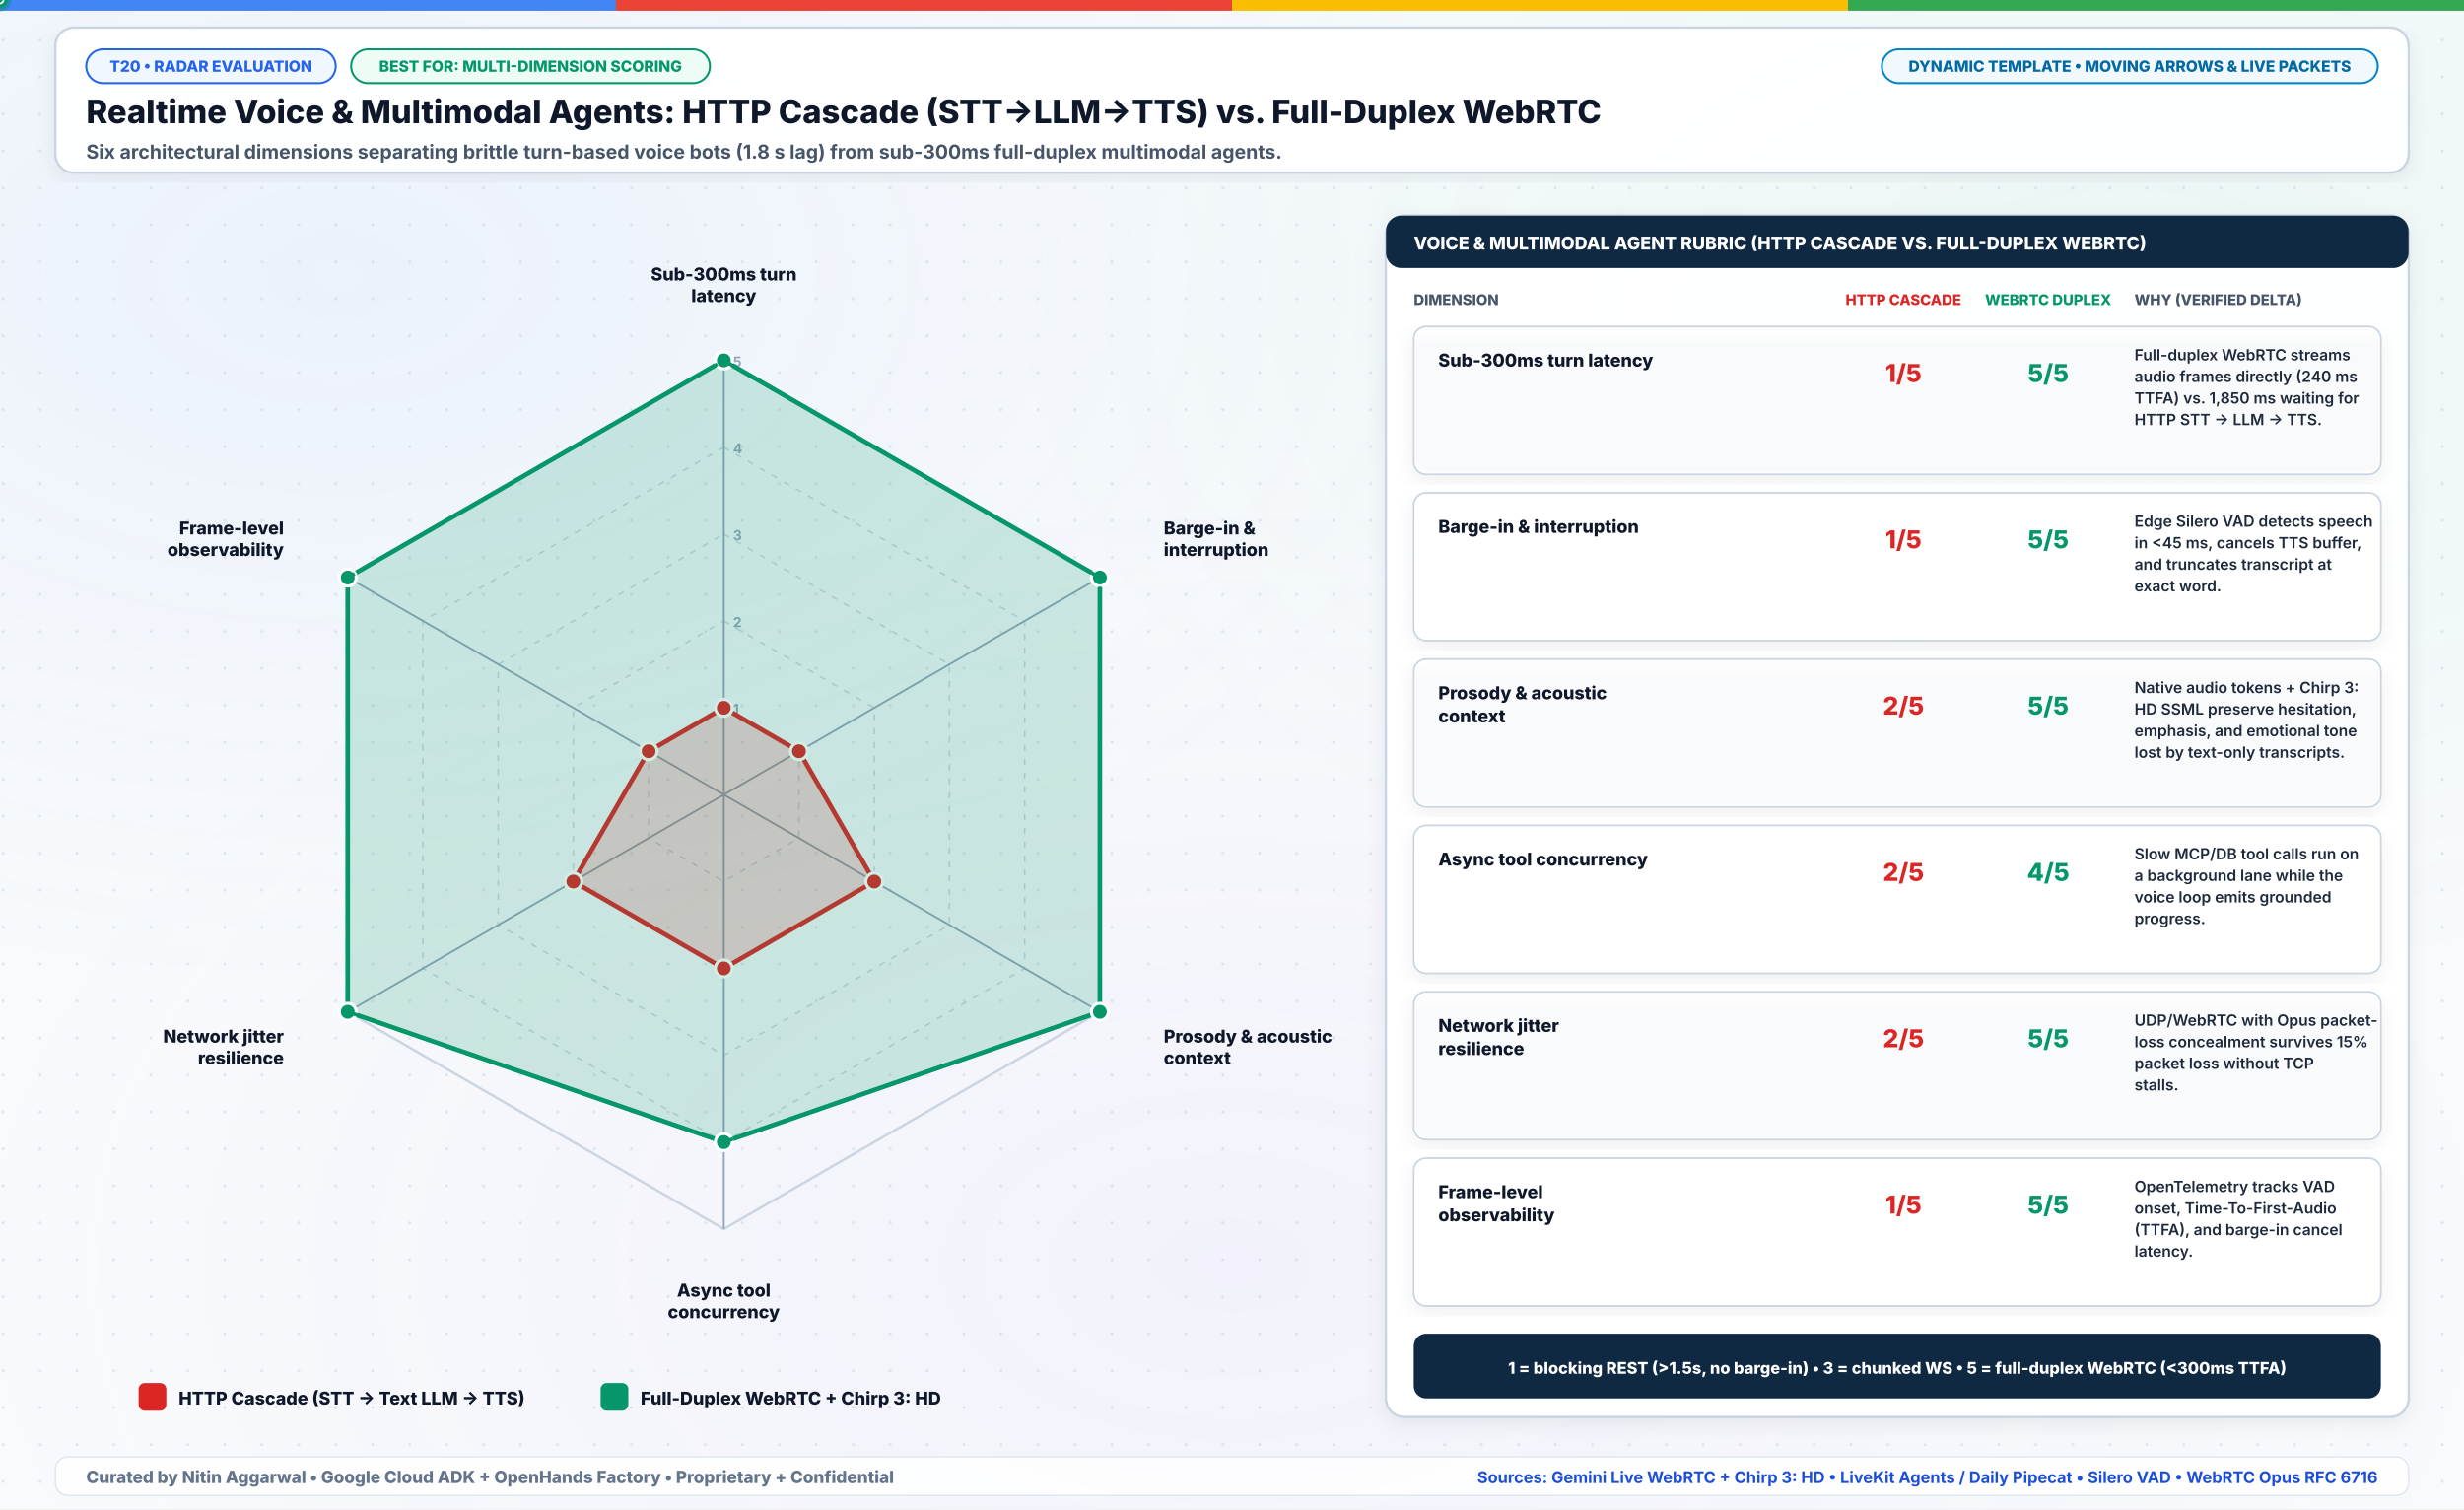
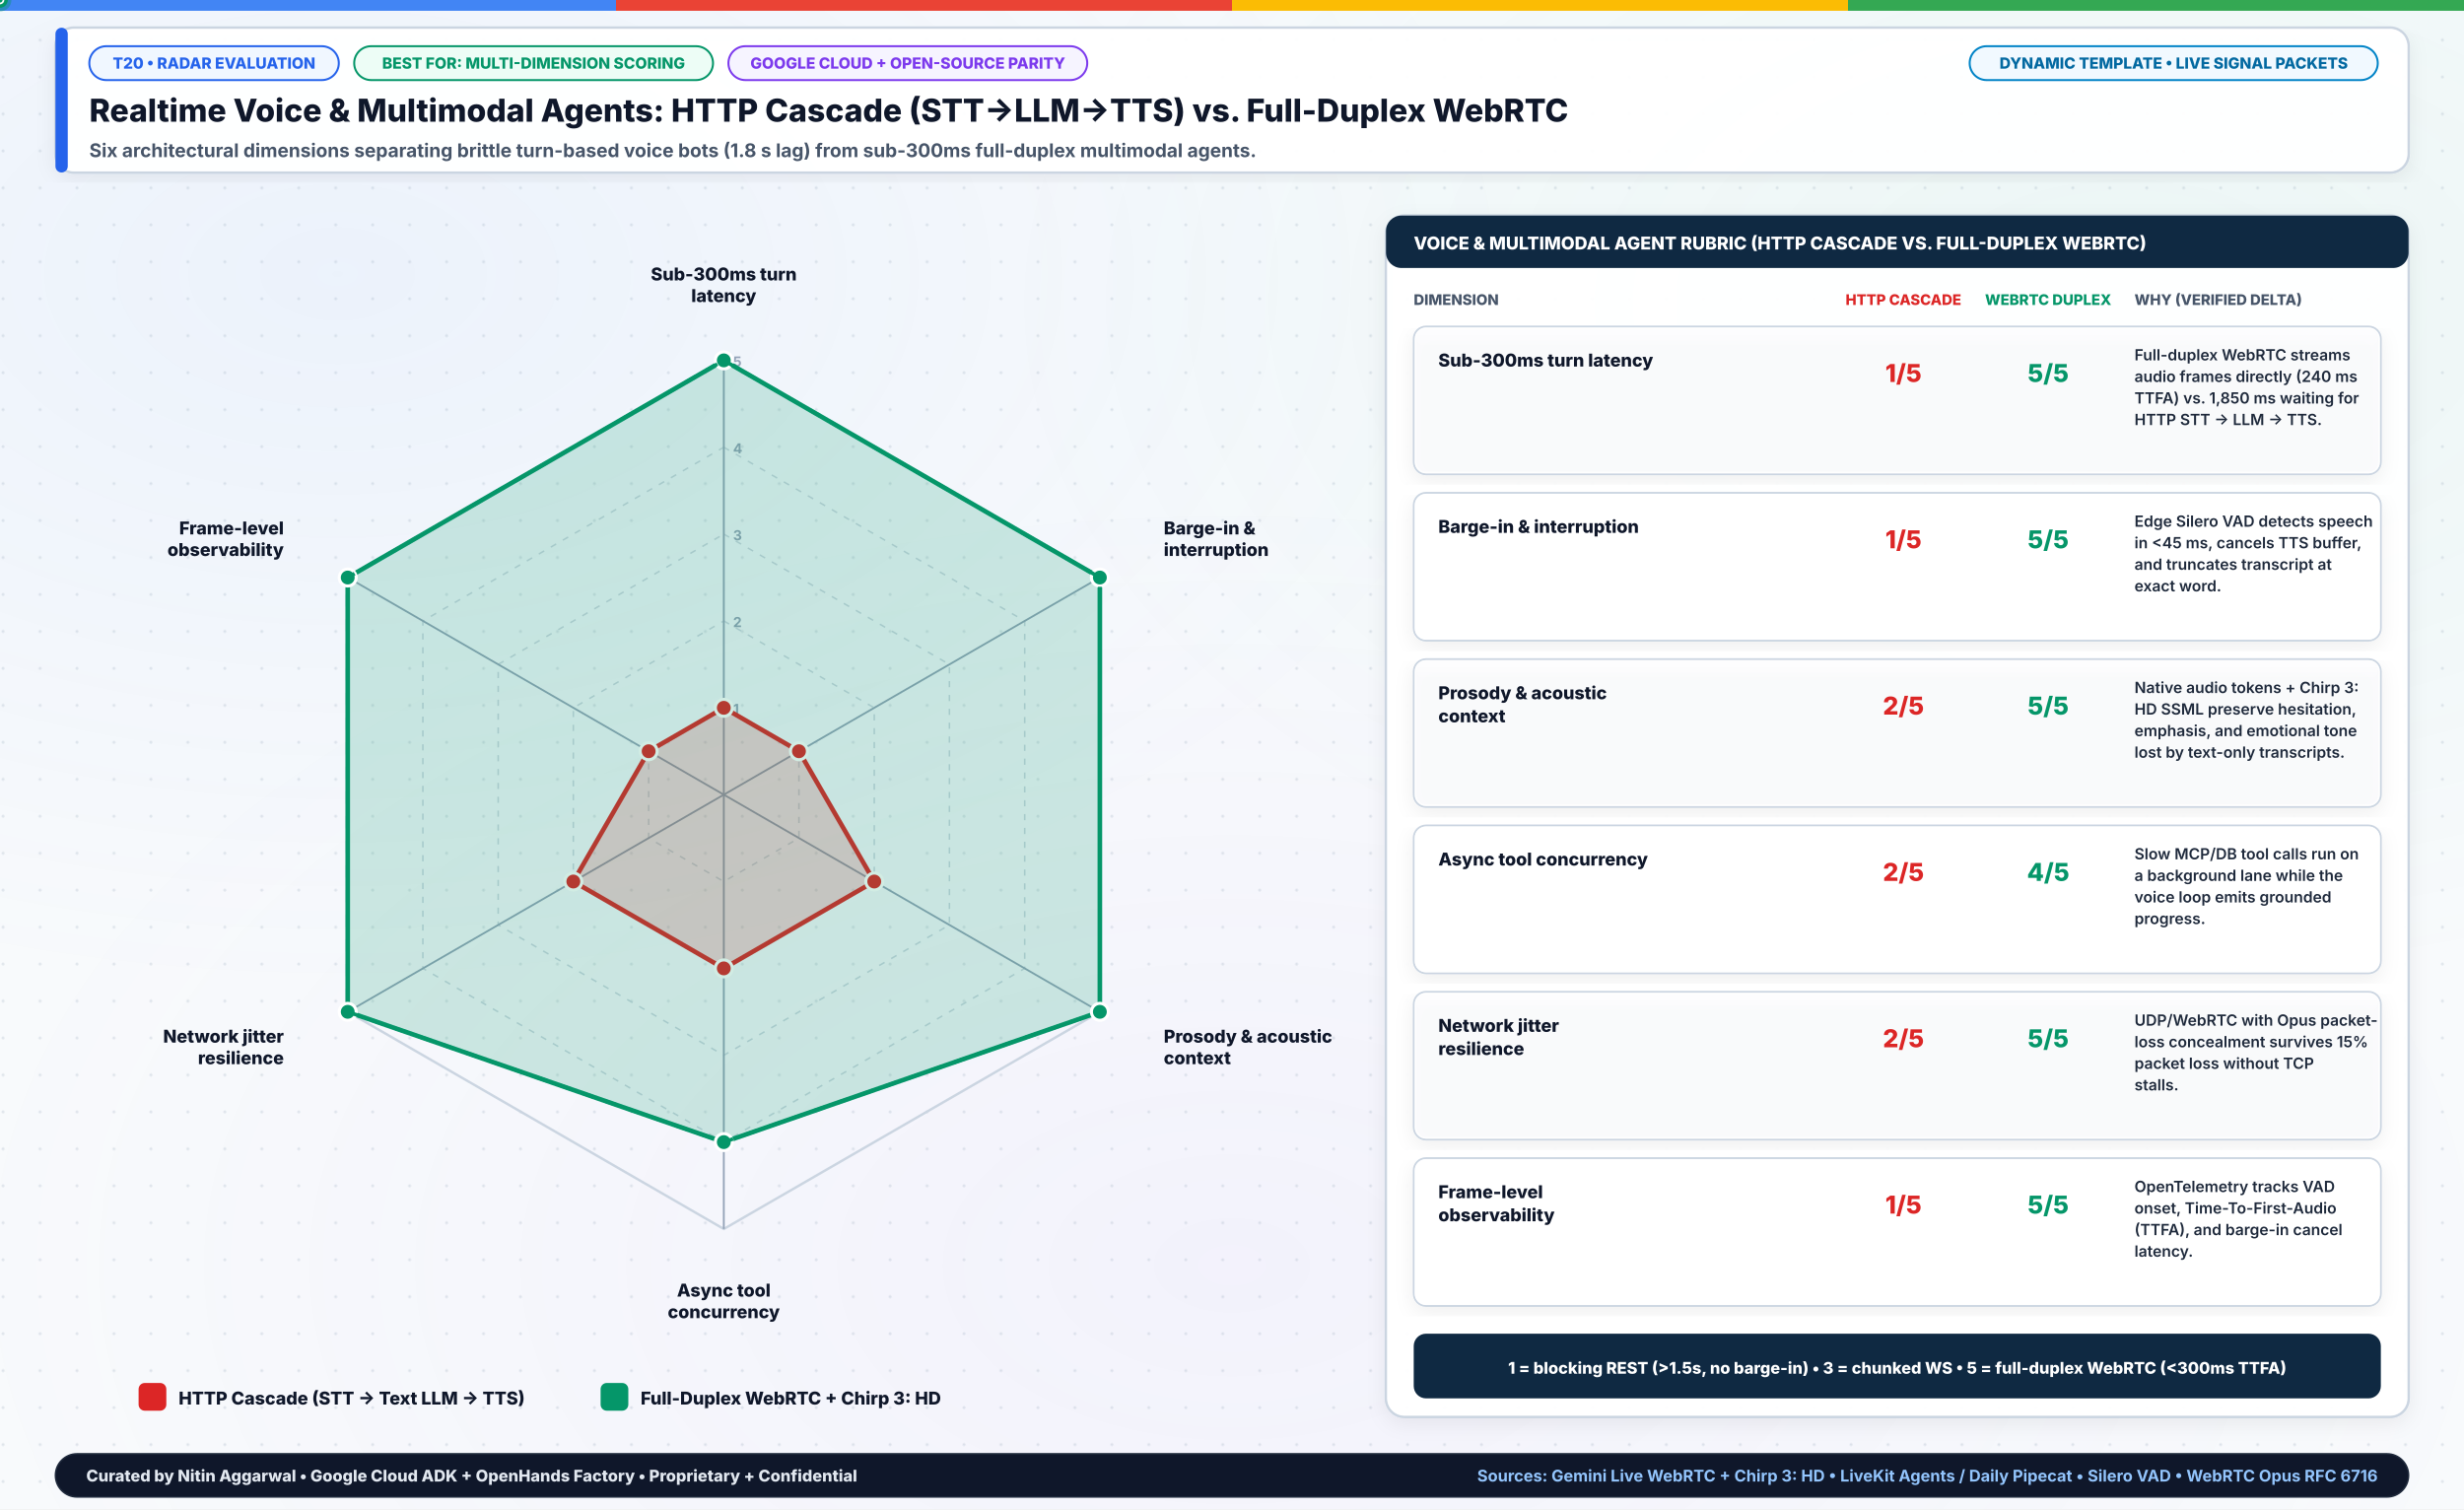
<svg xmlns="http://www.w3.org/2000/svg" viewBox="0 0 1600 980" width="1600" height="980">
  <defs>
    <filter id="shadow" x="-3%" y="-3%" width="106%" height="110%">
      <feDropShadow dx="0" dy="4" stdDeviation="6" flood-color="#0F172A" flood-opacity="0.065" />
    </filter>
    <linearGradient id="glassCardGrad" x1="0" y1="0" x2="0" y2="1">
      <stop offset="0%" stop-color="#FFFFFF" stop-opacity="0.96" />
      <stop offset="100%" stop-color="#F8FAFC" stop-opacity="0.90" />
    </linearGradient>
    <linearGradient id="glassSheen" x1="0" y1="0" x2="0" y2="1">
      <stop offset="0%" stop-color="#FFFFFF" stop-opacity="0.72" />
      <stop offset="100%" stop-color="#FFFFFF" stop-opacity="0.0" />
    </linearGradient>
    <radialGradient id="meshBlue" cx="14%" cy="18%" r="48%">
      <stop offset="0%" stop-color="#4285F4" stop-opacity="0.065" />
      <stop offset="100%" stop-color="#4285F4" stop-opacity="0.0" />
    </radialGradient>
    <radialGradient id="meshEmerald" cx="86%" cy="20%" r="46%">
      <stop offset="0%" stop-color="#10B981" stop-opacity="0.055" />
      <stop offset="100%" stop-color="#10B981" stop-opacity="0.0" />
    </radialGradient>
    <radialGradient id="meshViolet" cx="50%" cy="84%" r="52%">
      <stop offset="0%" stop-color="#8B5CF6" stop-opacity="0.048" />
      <stop offset="100%" stop-color="#8B5CF6" stop-opacity="0.0" />
    </radialGradient>
    <pattern id="archGrid" width="24" height="24" patternUnits="userSpaceOnUse">
      <circle cx="2" cy="2" r="1" fill="#94A3B8" fill-opacity="0.22" />
    </pattern>
    <style>
@keyframes flowDash { from { stroke-dashoffset: 40; } to { stroke-dashoffset: 0; } }
.flow-line { animation: flowDash 1.0s linear infinite; }
@keyframes pulseStroke { 0%,100% { stroke-width: 2.4px; } 50% { stroke-width: 5px; } }
.pulse { animation: pulseStroke 2.2s ease-in-out infinite; }
@keyframes blink { 0%,100% { opacity: 1; } 50% { opacity: 0.35; } }
.blink { animation: blink 1.4s ease-in-out infinite; }
@keyframes growX { from { transform: scaleX(0.02); } to { transform: scaleX(1); } }
.grow-x { transform-box: fill-box; transform-origin: left center; animation: growX 1.5s ease-out 0.2s both; }
@keyframes breathe { 0%,100% { transform: scale(1); } 50% { transform: scale(1.05); } }
.breathe { transform-box: fill-box; transform-origin: center; animation: breathe 2.6s ease-in-out infinite; }
</style>
  </defs>
  <rect x="0.0" y="0.0" width="1600.0" height="980.0" rx="0" fill="#F8FAFC" />
  <rect x="0" y="0" width="1600" height="980" fill="url(#meshBlue)" />
  <rect x="0" y="0" width="1600" height="980" fill="url(#meshEmerald)" />
  <rect x="0" y="0" width="1600" height="980" fill="url(#meshViolet)" />
  <rect x="0" y="0" width="1600" height="980" fill="url(#archGrid)" />
  <rect x="0.0" y="0.0" width="400.0" height="7.0" rx="0" fill="#4285F4" />
  <rect x="400.0" y="0.0" width="400.0" height="7.0" rx="0" fill="#EA4335" />
  <rect x="800.0" y="0.0" width="400.0" height="7.0" rx="0" fill="#FBBC04" />
  <rect x="1200.0" y="0.0" width="400.0" height="7.0" rx="0" fill="#34A853" />
  <rect x="36.0" y="18.0" width="1528.0" height="94.0" rx="12" fill="#FFFFFF" stroke="#CBD5E1" stroke-width="1.8" filter="url(#shadow)" fill-opacity="0.96" />
  <rect x="37.2" y="19.2" width="1525.6" height="91.6" rx="10.8" fill="none" stroke="#FFFFFF" stroke-opacity="0.82" stroke-width="1" />
  <rect x="38.0" y="19.8" width="1524.0" height="11.3" rx="9.8" fill="url(#glassSheen)" pointer-events="none" />
-   <rect x="56.0" y="32.0" width="162" height="22" rx="11.0" fill="#EFF6FF" fill-opacity="0.98" stroke="#2563EB" stroke-width="1.3" />
-   <text x="137.0" y="46.6" font-family="Inter, -apple-system, Helvetica, Arial, sans-serif" font-size="10" font-weight="800" fill="#2563EB" text-anchor="middle">T20 • RADAR EVALUATION</text>
-   <rect x="228.0" y="32.0" width="233" height="22" rx="11.0" fill="#ECFDF5" fill-opacity="0.98" stroke="#059669" stroke-width="1.3" />
-   <text x="344.5" y="46.6" font-family="Inter, -apple-system, Helvetica, Arial, sans-serif" font-size="10" font-weight="800" fill="#059669" text-anchor="middle">BEST FOR: MULTI-DIMENSION SCORING</text>
-   <rect x="1222.0" y="32.0" width="322" height="22" rx="11.0" fill="#F0F9FF" fill-opacity="0.98" stroke="#0284C7" stroke-width="1.3" />
-   <text x="1383.0" y="46.6" font-family="Inter, -apple-system, Helvetica, Arial, sans-serif" font-size="10" font-weight="800" fill="#0369A1" text-anchor="middle">DYNAMIC TEMPLATE • MOVING ARROWS &amp; LIVE PACKETS</text>
-   <text x="56.0" y="80.0" font-family="Inter, -apple-system, Helvetica, Arial, sans-serif" font-size="21" font-weight="800" fill="#0F172A" text-anchor="start">Realtime Voice &amp; Multimodal Agents: HTTP Cascade (STT-&gt;LLM-&gt;TTS) vs. Full-Duplex WebRTC</text>
-   <text x="56.0" y="103.0" font-family="Inter, -apple-system, Helvetica, Arial, sans-serif" font-size="12.5" font-weight="700" fill="#475569" text-anchor="start">Six architectural dimensions separating brittle turn-based voice bots (1.8 s lag) from sub-300ms full-duplex multimodal agents.</text>
+   <rect x="36.0" y="18.0" width="8.0" height="94.0" rx="4" fill="#2563EB" />
+   <rect x="58.0" y="30.0" width="162" height="22" rx="11.0" fill="#EFF6FF" fill-opacity="0.98" stroke="#2563EB" stroke-width="1.3" />
+   <text x="139.0" y="44.6" font-family="Inter, -apple-system, Helvetica, Arial, sans-serif" font-size="10" font-weight="800" fill="#2563EB" text-anchor="middle">T20 • RADAR EVALUATION</text>
+   <rect x="230.0" y="30.0" width="233" height="22" rx="11.0" fill="#ECFDF5" fill-opacity="0.98" stroke="#059669" stroke-width="1.3" />
+   <text x="346.5" y="44.6" font-family="Inter, -apple-system, Helvetica, Arial, sans-serif" font-size="10" font-weight="800" fill="#059669" text-anchor="middle">BEST FOR: MULTI-DIMENSION SCORING</text>
+   <rect x="473.0" y="30.0" width="233" height="22" rx="11.0" fill="#F5F3FF" fill-opacity="0.98" stroke="#7C3AED" stroke-width="1.3" />
+   <text x="589.5" y="44.6" font-family="Inter, -apple-system, Helvetica, Arial, sans-serif" font-size="10" font-weight="800" fill="#7C3AED" text-anchor="middle">GOOGLE CLOUD + OPEN-SOURCE PARITY</text>
+   <rect x="1279.0" y="30.0" width="265" height="22" rx="11.0" fill="#F0F9FF" fill-opacity="0.98" stroke="#0284C7" stroke-width="1.3" />
+   <text x="1411.5" y="44.6" font-family="Inter, -apple-system, Helvetica, Arial, sans-serif" font-size="10" font-weight="800" fill="#0369A1" text-anchor="middle">DYNAMIC TEMPLATE • LIVE SIGNAL PACKETS</text>
+   <text x="58.0" y="79.0" font-family="Inter, -apple-system, Helvetica, Arial, sans-serif" font-size="20.5" font-weight="800" fill="#0F172A" text-anchor="start">Realtime Voice &amp; Multimodal Agents: HTTP Cascade (STT-&gt;LLM-&gt;TTS) vs. Full-Duplex WebRTC</text>
+   <text x="58.0" y="102.0" font-family="Inter, -apple-system, Helvetica, Arial, sans-serif" font-size="12.2" font-weight="700" fill="#475569" text-anchor="start">Six architectural dimensions separating brittle turn-based voice bots (1.8 s lag) from sub-300ms full-duplex multimodal agents.</text>
  <polygon points="470.0,459.6 518.8,487.8 518.8,544.2 470.0,572.4 421.2,544.2 421.2,487.8" fill="none" stroke="#CBD5E1" stroke-width="1" stroke-dasharray="4 5" />
  <text x="476.0" y="463.6" font-family="Inter, -apple-system, Helvetica, Arial, sans-serif" font-size="9" font-weight="700" fill="#94A3B8" text-anchor="start">1</text>
  <polygon points="470.0,403.2 567.7,459.6 567.7,572.4 470.0,628.8 372.3,572.4 372.3,459.6" fill="none" stroke="#CBD5E1" stroke-width="1" stroke-dasharray="4 5" />
  <text x="476.0" y="407.2" font-family="Inter, -apple-system, Helvetica, Arial, sans-serif" font-size="9" font-weight="700" fill="#94A3B8" text-anchor="start">2</text>
  <polygon points="470.0,346.8 616.5,431.4 616.5,600.6 470.0,685.2 323.5,600.6 323.5,431.4" fill="none" stroke="#CBD5E1" stroke-width="1" stroke-dasharray="4 5" />
  <text x="476.0" y="350.8" font-family="Inter, -apple-system, Helvetica, Arial, sans-serif" font-size="9" font-weight="700" fill="#94A3B8" text-anchor="start">3</text>
  <polygon points="470.0,290.4 665.4,403.2 665.4,628.8 470.0,741.6 274.6,628.8 274.6,403.2" fill="none" stroke="#CBD5E1" stroke-width="1" stroke-dasharray="4 5" />
  <text x="476.0" y="294.4" font-family="Inter, -apple-system, Helvetica, Arial, sans-serif" font-size="9" font-weight="700" fill="#94A3B8" text-anchor="start">4</text>
  <polygon points="470.0,234.0 714.2,375.0 714.2,657.0 470.0,798.0 225.8,657.0 225.8,375.0" fill="none" stroke="#CBD5E1" stroke-width="1.6" stroke-dasharray="" />
  <text x="476.0" y="238.0" font-family="Inter, -apple-system, Helvetica, Arial, sans-serif" font-size="9" font-weight="700" fill="#94A3B8" text-anchor="start">5</text>
  <line x1="470" y1="516" x2="470.0" y2="234.0" stroke="#94A3B8" stroke-width="1.2" />
  <text x="470.0" y="182.1" font-family="Inter, -apple-system, Helvetica, Arial, sans-serif" font-size="11.5" font-weight="800" fill="#0F172A" text-anchor="middle">Sub-300ms turn</text>
  <text x="470.0" y="196.1" font-family="Inter, -apple-system, Helvetica, Arial, sans-serif" font-size="11.5" font-weight="800" fill="#0F172A" text-anchor="middle">latency</text>
  <line x1="470" y1="516" x2="714.2" y2="375.0" stroke="#94A3B8" stroke-width="1.2" />
  <text x="755.7" y="347.0" font-family="Inter, -apple-system, Helvetica, Arial, sans-serif" font-size="11.5" font-weight="800" fill="#0F172A" text-anchor="start">Barge-in &amp;</text>
  <text x="755.7" y="361.0" font-family="Inter, -apple-system, Helvetica, Arial, sans-serif" font-size="11.5" font-weight="800" fill="#0F172A" text-anchor="start">interruption</text>
  <line x1="470" y1="516" x2="714.2" y2="657.0" stroke="#94A3B8" stroke-width="1.2" />
  <text x="755.7" y="677.0" font-family="Inter, -apple-system, Helvetica, Arial, sans-serif" font-size="11.5" font-weight="800" fill="#0F172A" text-anchor="start">Prosody &amp; acoustic</text>
  <text x="755.7" y="691.0" font-family="Inter, -apple-system, Helvetica, Arial, sans-serif" font-size="11.5" font-weight="800" fill="#0F172A" text-anchor="start">context</text>
  <line x1="470" y1="516" x2="470.0" y2="798.0" stroke="#94A3B8" stroke-width="1.2" />
  <text x="470.0" y="841.9" font-family="Inter, -apple-system, Helvetica, Arial, sans-serif" font-size="11.5" font-weight="800" fill="#0F172A" text-anchor="middle">Async tool</text>
  <text x="470.0" y="855.9" font-family="Inter, -apple-system, Helvetica, Arial, sans-serif" font-size="11.5" font-weight="800" fill="#0F172A" text-anchor="middle">concurrency</text>
  <line x1="470" y1="516" x2="225.8" y2="657.0" stroke="#94A3B8" stroke-width="1.2" />
  <text x="184.3" y="677.0" font-family="Inter, -apple-system, Helvetica, Arial, sans-serif" font-size="11.5" font-weight="800" fill="#0F172A" text-anchor="end">Network jitter</text>
  <text x="184.3" y="691.0" font-family="Inter, -apple-system, Helvetica, Arial, sans-serif" font-size="11.5" font-weight="800" fill="#0F172A" text-anchor="end">resilience</text>
  <line x1="470" y1="516" x2="225.8" y2="375.0" stroke="#94A3B8" stroke-width="1.2" />
  <text x="184.3" y="347.0" font-family="Inter, -apple-system, Helvetica, Arial, sans-serif" font-size="11.5" font-weight="800" fill="#0F172A" text-anchor="end">Frame-level</text>
  <text x="184.3" y="361.0" font-family="Inter, -apple-system, Helvetica, Arial, sans-serif" font-size="11.5" font-weight="800" fill="#0F172A" text-anchor="end">observability</text>
  <polygon points="470.0,459.6 518.8,487.8 567.7,572.4 470.0,628.8 372.3,572.4 421.2,487.8" fill="#DC2626" fill-opacity="0.18" stroke="#DC2626" stroke-width="3" stroke-linejoin="round" />
  <circle cx="470.0" cy="459.6" r="5.5" fill="#DC2626" stroke="#FFFFFF" stroke-width="2" />
  <circle cx="518.8" cy="487.8" r="5.5" fill="#DC2626" stroke="#FFFFFF" stroke-width="2" />
  <circle cx="567.7" cy="572.4" r="5.5" fill="#DC2626" stroke="#FFFFFF" stroke-width="2" />
  <circle cx="470.0" cy="628.8" r="5.5" fill="#DC2626" stroke="#FFFFFF" stroke-width="2" />
  <circle cx="372.3" cy="572.4" r="5.5" fill="#DC2626" stroke="#FFFFFF" stroke-width="2" />
  <circle cx="421.2" cy="487.8" r="5.5" fill="#DC2626" stroke="#FFFFFF" stroke-width="2" />
  <polygon points="470.0,234.0 714.2,375.0 714.2,657.0 470.0,741.6 225.8,657.0 225.8,375.0" fill="#059669" fill-opacity="0.18" stroke="#059669" stroke-width="3" stroke-linejoin="round" />
  <circle cx="470.0" cy="234.0" r="5.5" fill="#059669" stroke="#FFFFFF" stroke-width="2" />
  <circle cx="714.2" cy="375.0" r="5.5" fill="#059669" stroke="#FFFFFF" stroke-width="2" />
  <circle cx="714.2" cy="657.0" r="5.5" fill="#059669" stroke="#FFFFFF" stroke-width="2" />
  <circle cx="470.0" cy="741.6" r="5.5" fill="#059669" stroke="#FFFFFF" stroke-width="2" />
  <circle cx="225.8" cy="657.0" r="5.5" fill="#059669" stroke="#FFFFFF" stroke-width="2" />
  <circle cx="225.8" cy="375.0" r="5.5" fill="#059669" stroke="#FFFFFF" stroke-width="2" />
  <path d="M 470.0 234.0 L 714.2 375.0 L 714.2 657.0 L 470.0 741.6 L 225.8 657.0 L 225.8 375.0 L 470.0 234.0" class="flow-line" fill="none" stroke="#059669" stroke-width="2.4" stroke-linejoin="round" stroke-dasharray="8 8" stroke-dashoffset="0.0" />
  <g>
    <circle r="7.4" fill="#059669" fill-opacity="0.15" />
    <circle r="5.0" fill="#059669" fill-opacity="0.28" />
    <circle r="3.8" fill="#FFFFFF" stroke="#059669" stroke-width="2.0" />
    <circle r="1.7" fill="#059669" />
    <animateMotion dur="3.40s" begin="-0.00s" repeatCount="indefinite" path="M 470.0 234.0 L 714.2 375.0 L 714.2 657.0 L 470.0 741.6 L 225.8 657.0 L 225.8 375.0 L 470.0 234.0" />
  </g>
  <g>
    <circle r="7.4" fill="#059669" fill-opacity="0.15" />
    <circle r="5.0" fill="#059669" fill-opacity="0.28" />
    <circle r="3.8" fill="#FFFFFF" stroke="#059669" stroke-width="2.0" />
    <circle r="1.7" fill="#059669" />
    <animateMotion dur="3.40s" begin="-1.13s" repeatCount="indefinite" path="M 470.0 234.0 L 714.2 375.0 L 714.2 657.0 L 470.0 741.6 L 225.8 657.0 L 225.8 375.0 L 470.0 234.0" />
  </g>
  <g>
    <circle r="7.4" fill="#059669" fill-opacity="0.15" />
    <circle r="5.0" fill="#059669" fill-opacity="0.28" />
    <circle r="3.8" fill="#FFFFFF" stroke="#059669" stroke-width="2.0" />
    <circle r="1.7" fill="#059669" />
    <animateMotion dur="3.40s" begin="-2.27s" repeatCount="indefinite" path="M 470.0 234.0 L 714.2 375.0 L 714.2 657.0 L 470.0 741.6 L 225.8 657.0 L 225.8 375.0 L 470.0 234.0" />
  </g>
  <rect x="90.0" y="898.0" width="18.0" height="18.0" rx="4" fill="#DC2626" />
  <text x="116.0" y="912.0" font-family="Inter, -apple-system, Helvetica, Arial, sans-serif" font-size="11.5" font-weight="800" fill="#0F172A" text-anchor="start">HTTP Cascade (STT -&gt; Text LLM -&gt; TTS)</text>
  <rect x="390.0" y="898.0" width="18.0" height="18.0" rx="4" fill="#059669" />
  <text x="416.0" y="912.0" font-family="Inter, -apple-system, Helvetica, Arial, sans-serif" font-size="11.5" font-weight="800" fill="#0F172A" text-anchor="start">Full-Duplex WebRTC + Chirp 3: HD</text>
  <rect x="900.0" y="140.0" width="664.0" height="780.0" rx="12" fill="#FFFFFF" stroke="#CBD5E1" stroke-width="1.8" filter="url(#shadow)" fill-opacity="0.96" />
  <rect x="901.2" y="141.2" width="661.6" height="777.6" rx="10.8" fill="none" stroke="#FFFFFF" stroke-opacity="0.82" stroke-width="1" />
  <rect x="902.0" y="141.8" width="660.0" height="14.0" rx="9.8" fill="url(#glassSheen)" pointer-events="none" />
  <rect x="900.0" y="140.0" width="664.0" height="34.0" rx="10" fill="#0F2942" />
  <text x="918.0" y="162.0" font-family="Inter, -apple-system, Helvetica, Arial, sans-serif" font-size="11.5" font-weight="800" fill="#FFFFFF" text-anchor="start">VOICE &amp; MULTIMODAL AGENT RUBRIC (HTTP CASCADE VS. FULL-DUPLEX WEBRTC)</text>
  <text x="918.0" y="198.0" font-family="Inter, -apple-system, Helvetica, Arial, sans-serif" font-size="9.5" font-weight="800" fill="#475569" text-anchor="start">DIMENSION</text>
  <text x="1236.0" y="198.0" font-family="Inter, -apple-system, Helvetica, Arial, sans-serif" font-size="9.5" font-weight="800" fill="#DC2626" text-anchor="middle">HTTP CASCADE</text>
  <text x="1330.0" y="198.0" font-family="Inter, -apple-system, Helvetica, Arial, sans-serif" font-size="9.5" font-weight="800" fill="#059669" text-anchor="middle">WEBRTC DUPLEX</text>
  <text x="1386.0" y="198.0" font-family="Inter, -apple-system, Helvetica, Arial, sans-serif" font-size="9.5" font-weight="800" fill="#475569" text-anchor="start">WHY (VERIFIED DELTA)</text>
  <rect x="918.0" y="212.0" width="628.0" height="96.0" rx="8" fill="#F8FAFC" stroke="#CBD5E1" stroke-width="1.2" filter="url(#shadow)" fill-opacity="0.96" />
  <rect x="919.2" y="213.2" width="625.6" height="93.6" rx="6.8" fill="none" stroke="#FFFFFF" stroke-opacity="0.82" stroke-width="1" />
  <rect x="920.0" y="213.8" width="624.0" height="11.5" rx="5.8" fill="url(#glassSheen)" pointer-events="none" />
  <text x="934.0" y="238.0" font-family="Inter, -apple-system, Helvetica, Arial, sans-serif" font-size="11.5" font-weight="800" fill="#0F172A" text-anchor="start">Sub-300ms turn latency</text>
  <text x="1236.0" y="248.0" font-family="Inter, -apple-system, Helvetica, Arial, sans-serif" font-size="16" font-weight="800" fill="#DC2626" text-anchor="middle">1/5</text>
  <text x="1330.0" y="248.0" font-family="Inter, -apple-system, Helvetica, Arial, sans-serif" font-size="16" font-weight="800" fill="#059669" text-anchor="middle">5/5</text>
  <text x="1386.0" y="234.0" font-family="Inter, -apple-system, Helvetica, Arial, sans-serif" font-size="10" font-weight="600" fill="#1E293B" text-anchor="start">Full-duplex WebRTC streams</text>
  <text x="1386.0" y="248.0" font-family="Inter, -apple-system, Helvetica, Arial, sans-serif" font-size="10" font-weight="600" fill="#1E293B" text-anchor="start">audio frames directly (240 ms</text>
  <text x="1386.0" y="262.0" font-family="Inter, -apple-system, Helvetica, Arial, sans-serif" font-size="10" font-weight="600" fill="#1E293B" text-anchor="start">TTFA) vs. 1,850 ms waiting for</text>
  <text x="1386.0" y="276.0" font-family="Inter, -apple-system, Helvetica, Arial, sans-serif" font-size="10" font-weight="600" fill="#1E293B" text-anchor="start">HTTP STT -&gt; LLM -&gt; TTS.</text>
  <rect x="918.0" y="320.0" width="628.0" height="96.0" rx="8" fill="#FFFFFF" stroke="#CBD5E1" stroke-width="1.2" filter="url(#shadow)" fill-opacity="0.96" />
  <rect x="919.2" y="321.2" width="625.6" height="93.6" rx="6.8" fill="none" stroke="#FFFFFF" stroke-opacity="0.82" stroke-width="1" />
  <rect x="920.0" y="321.8" width="624.0" height="11.5" rx="5.8" fill="url(#glassSheen)" pointer-events="none" />
  <text x="934.0" y="346.0" font-family="Inter, -apple-system, Helvetica, Arial, sans-serif" font-size="11.5" font-weight="800" fill="#0F172A" text-anchor="start">Barge-in &amp; interruption</text>
  <text x="1236.0" y="356.0" font-family="Inter, -apple-system, Helvetica, Arial, sans-serif" font-size="16" font-weight="800" fill="#DC2626" text-anchor="middle">1/5</text>
  <text x="1330.0" y="356.0" font-family="Inter, -apple-system, Helvetica, Arial, sans-serif" font-size="16" font-weight="800" fill="#059669" text-anchor="middle">5/5</text>
  <text x="1386.0" y="342.0" font-family="Inter, -apple-system, Helvetica, Arial, sans-serif" font-size="10" font-weight="600" fill="#1E293B" text-anchor="start">Edge Silero VAD detects speech</text>
  <text x="1386.0" y="356.0" font-family="Inter, -apple-system, Helvetica, Arial, sans-serif" font-size="10" font-weight="600" fill="#1E293B" text-anchor="start">in &lt;45 ms, cancels TTS buffer,</text>
  <text x="1386.0" y="370.0" font-family="Inter, -apple-system, Helvetica, Arial, sans-serif" font-size="10" font-weight="600" fill="#1E293B" text-anchor="start">and truncates transcript at</text>
  <text x="1386.0" y="384.0" font-family="Inter, -apple-system, Helvetica, Arial, sans-serif" font-size="10" font-weight="600" fill="#1E293B" text-anchor="start">exact word.</text>
  <rect x="918.0" y="428.0" width="628.0" height="96.0" rx="8" fill="#F8FAFC" stroke="#CBD5E1" stroke-width="1.2" filter="url(#shadow)" fill-opacity="0.96" />
  <rect x="919.2" y="429.2" width="625.6" height="93.6" rx="6.8" fill="none" stroke="#FFFFFF" stroke-opacity="0.82" stroke-width="1" />
  <rect x="920.0" y="429.8" width="624.0" height="11.5" rx="5.8" fill="url(#glassSheen)" pointer-events="none" />
  <text x="934.0" y="454.0" font-family="Inter, -apple-system, Helvetica, Arial, sans-serif" font-size="11.5" font-weight="800" fill="#0F172A" text-anchor="start">Prosody &amp; acoustic</text>
  <text x="934.0" y="469.0" font-family="Inter, -apple-system, Helvetica, Arial, sans-serif" font-size="11.5" font-weight="800" fill="#0F172A" text-anchor="start">context</text>
  <text x="1236.0" y="464.0" font-family="Inter, -apple-system, Helvetica, Arial, sans-serif" font-size="16" font-weight="800" fill="#DC2626" text-anchor="middle">2/5</text>
  <text x="1330.0" y="464.0" font-family="Inter, -apple-system, Helvetica, Arial, sans-serif" font-size="16" font-weight="800" fill="#059669" text-anchor="middle">5/5</text>
  <text x="1386.0" y="450.0" font-family="Inter, -apple-system, Helvetica, Arial, sans-serif" font-size="10" font-weight="600" fill="#1E293B" text-anchor="start">Native audio tokens + Chirp 3:</text>
  <text x="1386.0" y="464.0" font-family="Inter, -apple-system, Helvetica, Arial, sans-serif" font-size="10" font-weight="600" fill="#1E293B" text-anchor="start">HD SSML preserve hesitation,</text>
  <text x="1386.0" y="478.0" font-family="Inter, -apple-system, Helvetica, Arial, sans-serif" font-size="10" font-weight="600" fill="#1E293B" text-anchor="start">emphasis, and emotional tone</text>
  <text x="1386.0" y="492.0" font-family="Inter, -apple-system, Helvetica, Arial, sans-serif" font-size="10" font-weight="600" fill="#1E293B" text-anchor="start">lost by text-only transcripts.</text>
  <rect x="918.0" y="536.0" width="628.0" height="96.0" rx="8" fill="#FFFFFF" stroke="#CBD5E1" stroke-width="1.2" filter="url(#shadow)" fill-opacity="0.96" />
  <rect x="919.2" y="537.2" width="625.6" height="93.6" rx="6.8" fill="none" stroke="#FFFFFF" stroke-opacity="0.82" stroke-width="1" />
  <rect x="920.0" y="537.8" width="624.0" height="11.5" rx="5.8" fill="url(#glassSheen)" pointer-events="none" />
  <text x="934.0" y="562.0" font-family="Inter, -apple-system, Helvetica, Arial, sans-serif" font-size="11.5" font-weight="800" fill="#0F172A" text-anchor="start">Async tool concurrency</text>
  <text x="1236.0" y="572.0" font-family="Inter, -apple-system, Helvetica, Arial, sans-serif" font-size="16" font-weight="800" fill="#DC2626" text-anchor="middle">2/5</text>
  <text x="1330.0" y="572.0" font-family="Inter, -apple-system, Helvetica, Arial, sans-serif" font-size="16" font-weight="800" fill="#059669" text-anchor="middle">4/5</text>
  <text x="1386.0" y="558.0" font-family="Inter, -apple-system, Helvetica, Arial, sans-serif" font-size="10" font-weight="600" fill="#1E293B" text-anchor="start">Slow MCP/DB tool calls run on</text>
  <text x="1386.0" y="572.0" font-family="Inter, -apple-system, Helvetica, Arial, sans-serif" font-size="10" font-weight="600" fill="#1E293B" text-anchor="start">a background lane while the</text>
  <text x="1386.0" y="586.0" font-family="Inter, -apple-system, Helvetica, Arial, sans-serif" font-size="10" font-weight="600" fill="#1E293B" text-anchor="start">voice loop emits grounded</text>
  <text x="1386.0" y="600.0" font-family="Inter, -apple-system, Helvetica, Arial, sans-serif" font-size="10" font-weight="600" fill="#1E293B" text-anchor="start">progress.</text>
  <rect x="918.0" y="644.0" width="628.0" height="96.0" rx="8" fill="#F8FAFC" stroke="#CBD5E1" stroke-width="1.2" filter="url(#shadow)" fill-opacity="0.96" />
  <rect x="919.2" y="645.2" width="625.6" height="93.6" rx="6.8" fill="none" stroke="#FFFFFF" stroke-opacity="0.82" stroke-width="1" />
  <rect x="920.0" y="645.8" width="624.0" height="11.5" rx="5.8" fill="url(#glassSheen)" pointer-events="none" />
  <text x="934.0" y="670.0" font-family="Inter, -apple-system, Helvetica, Arial, sans-serif" font-size="11.5" font-weight="800" fill="#0F172A" text-anchor="start">Network jitter</text>
  <text x="934.0" y="685.0" font-family="Inter, -apple-system, Helvetica, Arial, sans-serif" font-size="11.5" font-weight="800" fill="#0F172A" text-anchor="start">resilience</text>
  <text x="1236.0" y="680.0" font-family="Inter, -apple-system, Helvetica, Arial, sans-serif" font-size="16" font-weight="800" fill="#DC2626" text-anchor="middle">2/5</text>
  <text x="1330.0" y="680.0" font-family="Inter, -apple-system, Helvetica, Arial, sans-serif" font-size="16" font-weight="800" fill="#059669" text-anchor="middle">5/5</text>
  <text x="1386.0" y="666.0" font-family="Inter, -apple-system, Helvetica, Arial, sans-serif" font-size="10" font-weight="600" fill="#1E293B" text-anchor="start">UDP/WebRTC with Opus packet-</text>
  <text x="1386.0" y="680.0" font-family="Inter, -apple-system, Helvetica, Arial, sans-serif" font-size="10" font-weight="600" fill="#1E293B" text-anchor="start">loss concealment survives 15%</text>
  <text x="1386.0" y="694.0" font-family="Inter, -apple-system, Helvetica, Arial, sans-serif" font-size="10" font-weight="600" fill="#1E293B" text-anchor="start">packet loss without TCP</text>
  <text x="1386.0" y="708.0" font-family="Inter, -apple-system, Helvetica, Arial, sans-serif" font-size="10" font-weight="600" fill="#1E293B" text-anchor="start">stalls.</text>
  <rect x="918.0" y="752.0" width="628.0" height="96.0" rx="8" fill="#FFFFFF" stroke="#CBD5E1" stroke-width="1.2" filter="url(#shadow)" fill-opacity="0.96" />
  <rect x="919.2" y="753.2" width="625.6" height="93.6" rx="6.8" fill="none" stroke="#FFFFFF" stroke-opacity="0.82" stroke-width="1" />
  <rect x="920.0" y="753.8" width="624.0" height="11.5" rx="5.8" fill="url(#glassSheen)" pointer-events="none" />
  <text x="934.0" y="778.0" font-family="Inter, -apple-system, Helvetica, Arial, sans-serif" font-size="11.5" font-weight="800" fill="#0F172A" text-anchor="start">Frame-level</text>
  <text x="934.0" y="793.0" font-family="Inter, -apple-system, Helvetica, Arial, sans-serif" font-size="11.5" font-weight="800" fill="#0F172A" text-anchor="start">observability</text>
  <text x="1236.0" y="788.0" font-family="Inter, -apple-system, Helvetica, Arial, sans-serif" font-size="16" font-weight="800" fill="#DC2626" text-anchor="middle">1/5</text>
  <text x="1330.0" y="788.0" font-family="Inter, -apple-system, Helvetica, Arial, sans-serif" font-size="16" font-weight="800" fill="#059669" text-anchor="middle">5/5</text>
  <text x="1386.0" y="774.0" font-family="Inter, -apple-system, Helvetica, Arial, sans-serif" font-size="10" font-weight="600" fill="#1E293B" text-anchor="start">OpenTelemetry tracks VAD</text>
  <text x="1386.0" y="788.0" font-family="Inter, -apple-system, Helvetica, Arial, sans-serif" font-size="10" font-weight="600" fill="#1E293B" text-anchor="start">onset, Time-To-First-Audio</text>
  <text x="1386.0" y="802.0" font-family="Inter, -apple-system, Helvetica, Arial, sans-serif" font-size="10" font-weight="600" fill="#1E293B" text-anchor="start">(TTFA), and barge-in cancel</text>
  <text x="1386.0" y="816.0" font-family="Inter, -apple-system, Helvetica, Arial, sans-serif" font-size="10" font-weight="600" fill="#1E293B" text-anchor="start">latency.</text>
  <rect x="918.0" y="866.0" width="628.0" height="42.0" rx="8" fill="#0F2942" />
  <text x="1232.0" y="892.0" font-family="Inter, -apple-system, Helvetica, Arial, sans-serif" font-size="10.5" font-weight="800" fill="#FFFFFF" text-anchor="middle">1 = blocking REST (&gt;1.5s, no barge-in) • 3 = chunked WS • 5 = full-duplex WebRTC (&lt;300ms TTFA)</text>
-   <rect x="36" y="946" width="1528" height="25" rx="8" fill="#FFFFFF" fill-opacity="0.86" stroke="#E2E8F0" stroke-width="1" />
-   <text x="56.0" y="963.0" font-family="Inter, -apple-system, Helvetica, Arial, sans-serif" font-size="11" font-weight="800" fill="#64748B" text-anchor="start">Curated by Nitin Aggarwal  •  Google Cloud ADK + OpenHands Factory  •  Proprietary + Confidential</text>
-   <text x="1544.0" y="963.0" font-family="Inter, -apple-system, Helvetica, Arial, sans-serif" font-size="10.5" font-weight="700" fill="#1D4ED8" text-anchor="end">Sources: Gemini Live WebRTC + Chirp 3: HD • LiveKit Agents / Daily Pipecat • Silero VAD • WebRTC Opus RFC 6716</text>
+   <rect x="36" y="944" width="1528" height="28" rx="14" fill="#0F172A" stroke="#1E293B" stroke-width="1" />
+   <text x="56.0" y="962.0" font-family="Inter, -apple-system, Helvetica, Arial, sans-serif" font-size="10.5" font-weight="800" fill="#E2E8F0" text-anchor="start">Curated by Nitin Aggarwal  •  Google Cloud ADK + OpenHands Factory  •  Proprietary + Confidential</text>
+   <text x="1544.0" y="962.0" font-family="Inter, -apple-system, Helvetica, Arial, sans-serif" font-size="10.5" font-weight="700" fill="#93C5FD" text-anchor="end">Sources: Gemini Live WebRTC + Chirp 3: HD • LiveKit Agents / Daily Pipecat • Silero VAD • WebRTC Opus RFC 6716</text>
</svg>
